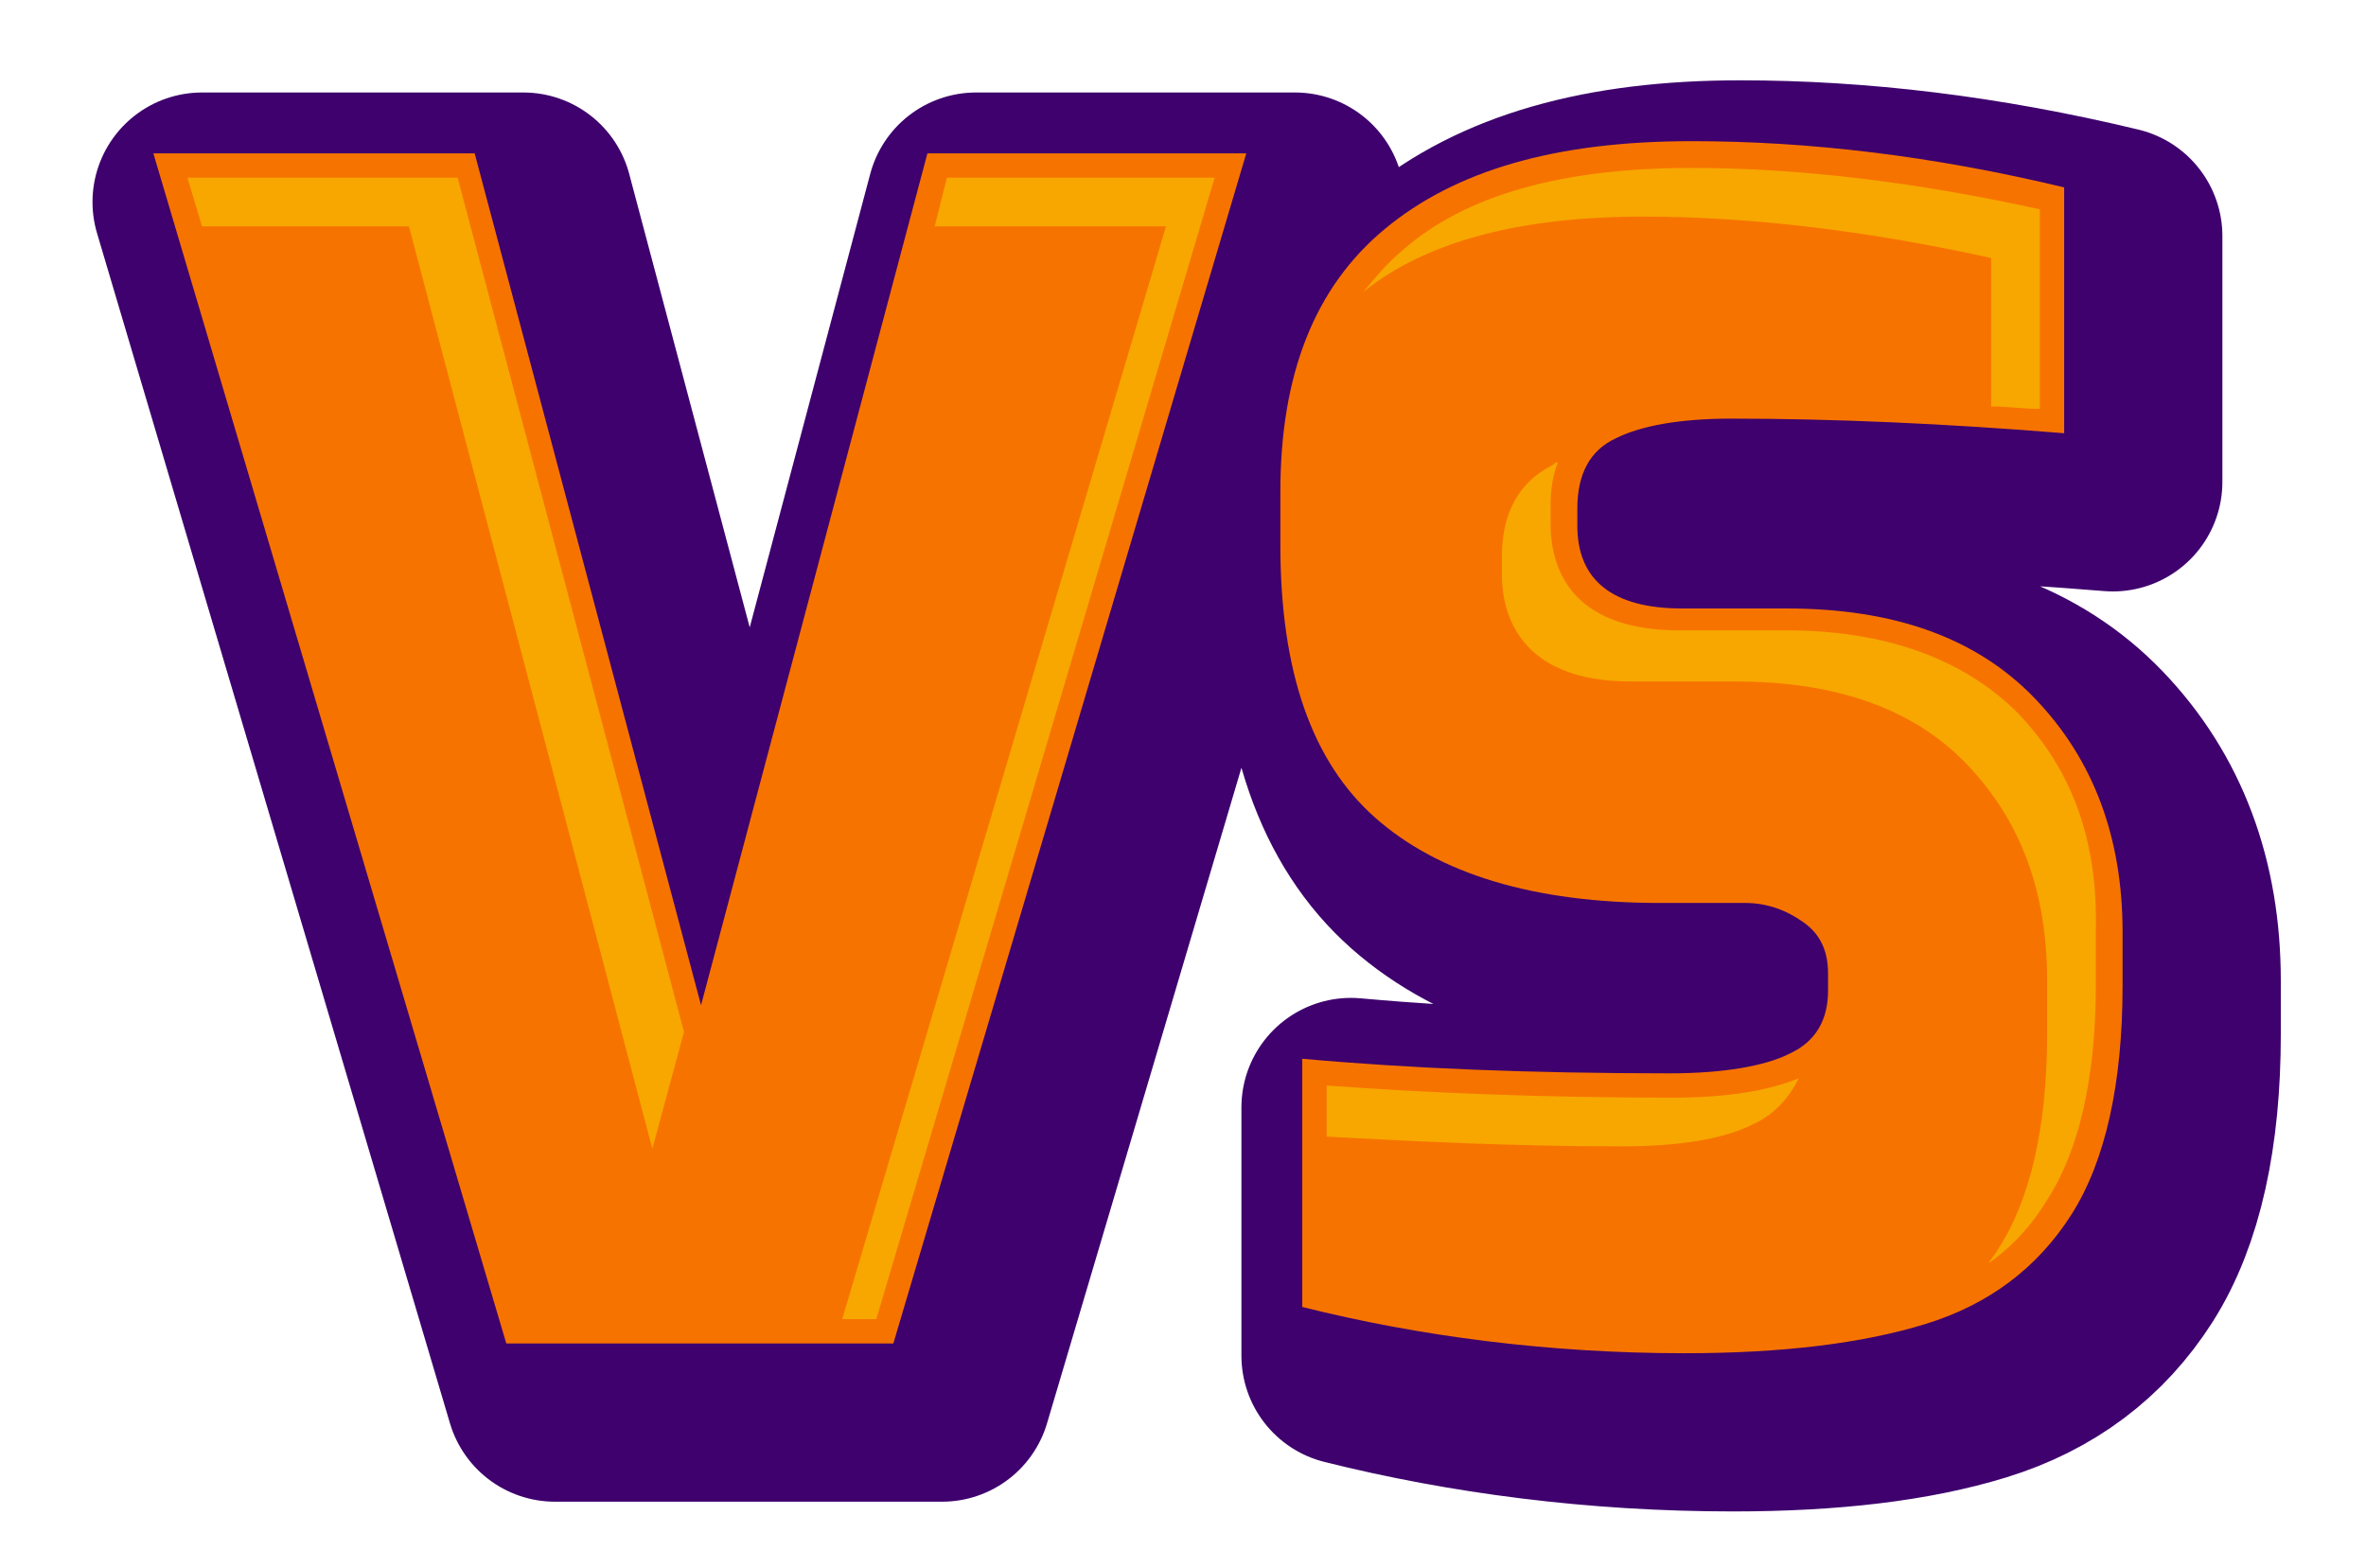
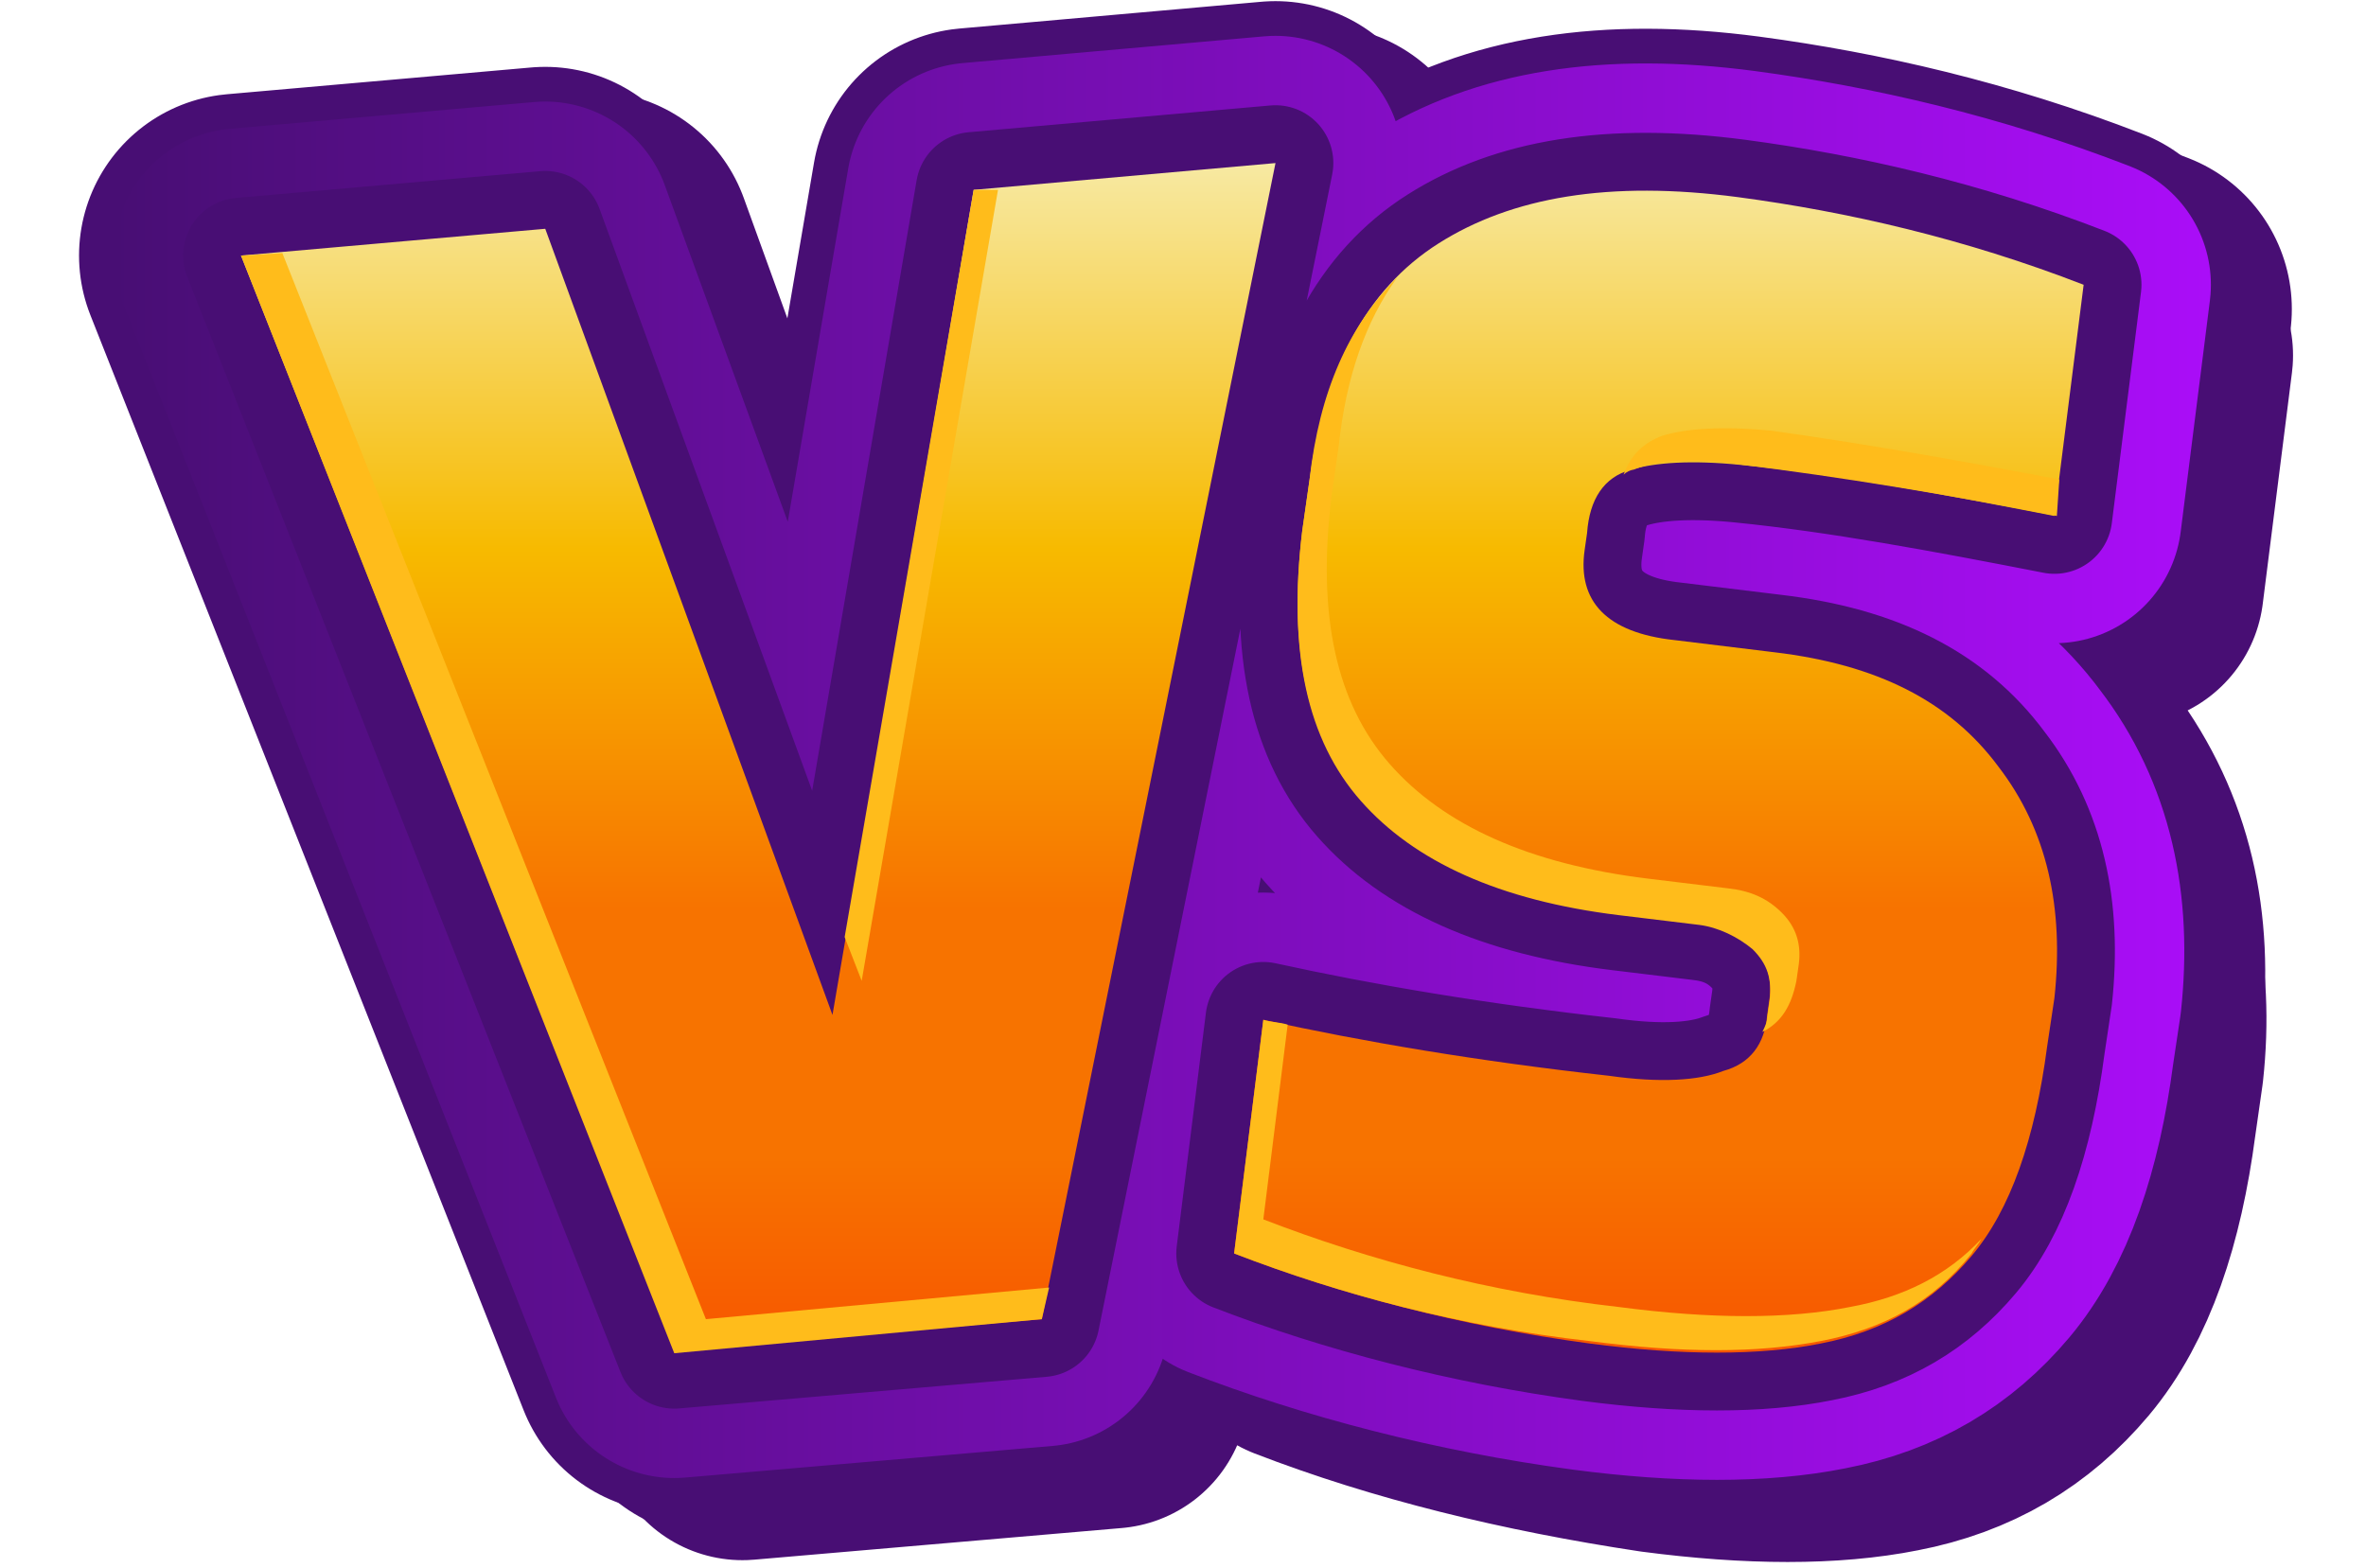
<svg xmlns="http://www.w3.org/2000/svg" version="1.1" id="Layer_1" x="0px" y="0px" viewBox="0 0 97.2 64.4" style="enable-background:new 0 0 97.2 64.4;" xml:space="preserve">
  <style type="text/css">
- 	.st0{fill:#3E016D;stroke:#3E016D;stroke-width:9;stroke-linecap:round;stroke-linejoin:round;stroke-miterlimit:10;}
- 	.st1{fill:#F77300;}
- 	.st2{fill:#F7A700;}
+ 	.st0{fill:#480E74;stroke:#480E74;stroke-width:11.405;stroke-linecap:round;stroke-linejoin:round;stroke-miterlimit:10;}
+ 	.st1{fill:url(#SVGID_1_);stroke:#480E74;stroke-width:13.306;stroke-linecap:round;stroke-linejoin:round;stroke-miterlimit:10;}
+ 	.st2{fill:url(#SVGID_2_);stroke:#480E74;stroke-width:13.306;stroke-linecap:round;stroke-linejoin:round;stroke-miterlimit:10;}
+ 	
+ 		.st3{fill:url(#SVGID_3_);stroke:url(#SVGID_4_);stroke-width:10.455;stroke-linecap:round;stroke-linejoin:round;stroke-miterlimit:10;}
+ 	.st4{fill:#480E74;stroke:#480E74;stroke-width:4.752;stroke-linecap:round;stroke-linejoin:round;stroke-miterlimit:10;}
+ 	.st5{fill:url(#SVGID_5_);}
+ 	.st6{fill:#FFBC1B;}
</style>
+   <path class="st0" d="M12.7,13.4l12.5-1.1L37,44.6l5.8-33.9l12.4-1.1l-9.6,47.5l-15.1,1.3L12.7,13.4z M53.6,54.4l1.2-9.6  c4.1,0.9,8.8,1.7,14.2,2.3c2.1,0.3,3.7,0.2,4.7-0.2c1.1-0.3,1.7-1.1,1.8-2.3l0.1-0.7c0.1-0.8-0.1-1.5-0.7-2.1s-1.3-0.9-2.2-1  l-3.3-0.4c-4.9-0.6-8.4-2.2-10.6-4.7c-2.2-2.5-3-6.1-2.4-11l0.3-2.1c0.6-4.5,2.3-7.8,5.3-9.7c3-1.9,7-2.6,12.3-1.9  c4.5,0.6,9.3,1.7,14.2,3.6l-1.2,9.5c-4.6-0.9-8.9-1.7-12.9-2.1c-2-0.2-3.5-0.1-4.5,0.2c-1.1,0.3-1.7,1.2-1.8,2.6L68,25.4  c-0.3,2.1,0.9,3.4,3.7,3.7l4.1,0.5c4.2,0.5,7.2,2,9.2,4.7c2,2.6,2.7,5.8,2.3,9.5l-0.3,2.1c-0.5,3.8-1.5,6.7-3.1,8.6  s-3.6,3.1-6.2,3.6c-2.5,0.5-5.7,0.5-9.5,0C62.9,57.3,58,56.1,53.6,54.4z" />
+   <linearGradient id="SVGID_1_" gradientUnits="userSpaceOnUse" x1="11.772" y1="32.112" x2="87.487" y2="32.112">
+     <stop offset="0" style="stop-color:#480E74" />
+     <stop offset="1" style="stop-color:#AA0DF8" />
+   </linearGradient>
+   <path class="st1" d="M11.8,11.5l12.5-1.1L36,42.7l5.8-33.9l12.4-1.1l-9.6,47.5l-15.1,1.3L11.8,11.5z M52.6,52.5l1.2-9.6  c4.1,0.9,8.8,1.7,14.2,2.3c2.1,0.3,3.7,0.2,4.7-0.2c1.1-0.3,1.7-1.1,1.8-2.3l0.1-0.7c0.1-0.8-0.1-1.5-0.7-2.1s-1.3-0.9-2.2-1  l-3.3-0.4c-4.9-0.6-8.4-2.2-10.6-4.7c-2.2-2.5-3-6.1-2.4-11l0.3-2.1c0.6-4.5,2.3-7.8,5.3-9.7c3-1.9,7-2.6,12.3-1.9  c4.5,0.6,9.3,1.7,14.2,3.6l-1.2,9.5c-4.6-0.9-8.9-1.7-12.9-2.1c-2-0.2-3.5-0.1-4.5,0.2c-1.1,0.3-1.7,1.2-1.8,2.6L67,23.5  c-0.3,2.1,0.9,3.4,3.7,3.7l4.1,0.5c4.2,0.5,7.2,2,9.2,4.7s2.7,5.8,2.3,9.5L86,43.9c-0.5,3.8-1.5,6.7-3.1,8.6  c-1.6,1.9-3.6,3.1-6.2,3.6c-2.5,0.5-5.7,0.5-9.5,0C62,55.4,57,54.2,52.6,52.5z" />
+   <linearGradient id="SVGID_2_" gradientUnits="userSpaceOnUse" x1="9.871" y1="31.162" x2="85.587" y2="31.162">
+     <stop offset="0" style="stop-color:#480E74" />
+     <stop offset="1" style="stop-color:#AA0DF8" />
+   </linearGradient>
+   <path class="st2" d="M9.9,10.5l12.5-1.1l11.8,32.3L40,7.8l12.4-1.1l-9.6,47.5l-15.1,1.3L9.9,10.5z M50.7,51.5l1.2-9.6  c4.1,0.9,8.8,1.7,14.2,2.3c2.1,0.3,3.7,0.2,4.7-0.2c1.1-0.3,1.7-1.1,1.8-2.3l0.1-0.7c0.1-0.8-0.1-1.5-0.7-2.1  c-0.6-0.6-1.3-0.9-2.2-1l-3.3-0.4c-4.9-0.6-8.4-2.2-10.6-4.7c-2.2-2.5-3-6.1-2.4-11l0.3-2.1c0.6-4.5,2.3-7.8,5.3-9.7  c3-1.9,7-2.6,12.3-1.9c4.5,0.6,9.3,1.7,14.2,3.6l-1.2,9.5c-4.6-0.9-8.9-1.7-12.9-2.1c-2-0.2-3.5-0.1-4.5,0.2  c-1.1,0.3-1.7,1.2-1.8,2.6l-0.1,0.7c-0.3,2.1,0.9,3.4,3.7,3.7l4.1,0.5c4.2,0.5,7.2,2,9.2,4.7c2,2.6,2.7,5.8,2.3,9.5L84.1,43  c-0.5,3.8-1.5,6.7-3.1,8.6c-1.6,1.9-3.6,3.1-6.2,3.6c-2.5,0.5-5.7,0.5-9.5,0C60.1,54.5,55.1,53.2,50.7,51.5z" />
+   <linearGradient id="SVGID_3_" gradientUnits="userSpaceOnUse" x1="9.871" y1="31.162" x2="85.587" y2="31.162">
+     <stop offset="0" style="stop-color:#480E74" />
+     <stop offset="1" style="stop-color:#AA0DF8" />
+   </linearGradient>
+   <linearGradient id="SVGID_4_" gradientUnits="userSpaceOnUse" x1="4.644" y1="31.162" x2="90.814" y2="31.162">
+     <stop offset="0" style="stop-color:#480E74" />
+     <stop offset="1" style="stop-color:#AA0DF8" />
+   </linearGradient>
+   <path class="st3" d="M9.9,10.5l12.5-1.1l11.8,32.3L40,7.8l12.4-1.1l-9.6,47.5l-15.1,1.3L9.9,10.5z M50.7,51.5l1.2-9.6  c4.1,0.9,8.8,1.7,14.2,2.3c2.1,0.3,3.7,0.2,4.7-0.2c1.1-0.3,1.7-1.1,1.8-2.3l0.1-0.7c0.1-0.8-0.1-1.5-0.7-2.1  c-0.6-0.6-1.3-0.9-2.2-1l-3.3-0.4c-4.9-0.6-8.4-2.2-10.6-4.7c-2.2-2.5-3-6.1-2.4-11l0.3-2.1c0.6-4.5,2.3-7.8,5.3-9.7  c3-1.9,7-2.6,12.3-1.9c4.5,0.6,9.3,1.7,14.2,3.6l-1.2,9.5c-4.6-0.9-8.9-1.7-12.9-2.1c-2-0.2-3.5-0.1-4.5,0.2  c-1.1,0.3-1.7,1.2-1.8,2.6l-0.1,0.7c-0.3,2.1,0.9,3.4,3.7,3.7l4.1,0.5c4.2,0.5,7.2,2,9.2,4.7c2,2.6,2.7,5.8,2.3,9.5L84.1,43  c-0.5,3.8-1.5,6.7-3.1,8.6c-1.6,1.9-3.6,3.1-6.2,3.6c-2.5,0.5-5.7,0.5-9.5,0C60.1,54.5,55.1,53.2,50.7,51.5z" />
+   <path class="st4" d="M9.9,10.5l12.5-1.1l11.8,32.3L40,7.8l12.4-1.1l-9.6,47.5l-15.1,1.3L9.9,10.5z M50.7,51.5l1.2-9.6  c4.1,0.9,8.8,1.7,14.2,2.3c2.1,0.3,3.7,0.2,4.7-0.2c1.1-0.3,1.7-1.1,1.8-2.3l0.1-0.7c0.1-0.8-0.1-1.5-0.7-2.1  c-0.6-0.6-1.3-0.9-2.2-1l-3.3-0.4c-4.9-0.6-8.4-2.2-10.6-4.7c-2.2-2.5-3-6.1-2.4-11l0.3-2.1c0.6-4.5,2.3-7.8,5.3-9.7  c3-1.9,7-2.6,12.3-1.9c4.5,0.6,9.3,1.7,14.2,3.6l-1.2,9.5c-4.6-0.9-8.9-1.7-12.9-2.1c-2-0.2-3.5-0.1-4.5,0.2  c-1.1,0.3-1.7,1.2-1.8,2.6l-0.1,0.7c-0.3,2.1,0.9,3.4,3.7,3.7l4.1,0.5c4.2,0.5,7.2,2,9.2,4.7c2,2.6,2.7,5.8,2.3,9.5L84.1,43  c-0.5,3.8-1.5,6.7-3.1,8.6c-1.6,1.9-3.6,3.1-6.2,3.6c-2.5,0.5-5.7,0.5-9.5,0C60.1,54.5,55.1,53.2,50.7,51.5z" />
+   <linearGradient id="SVGID_5_" gradientUnits="userSpaceOnUse" x1="47.729" y1="6.728" x2="47.729" y2="55.596">
+     <stop offset="0" style="stop-color:#F7E9A2" />
+     <stop offset="0.324" style="stop-color:#F7BA00" />
+     <stop offset="0.627" style="stop-color:#F77300" />
+     <stop offset="0.836" style="stop-color:#F77300" />
+     <stop offset="1" style="stop-color:#F75600" />
+   </linearGradient>
+   <path class="st5" d="M9.9,10.5l12.5-1.1l11.8,32.3L40,7.8l12.4-1.1l-9.6,47.5l-15.1,1.3L9.9,10.5z M50.7,51.5l1.2-9.6  c4.1,0.9,8.8,1.7,14.2,2.3c2.1,0.3,3.7,0.2,4.7-0.2c1.1-0.3,1.7-1.1,1.8-2.3l0.1-0.7c0.1-0.8-0.1-1.5-0.7-2.1  c-0.6-0.6-1.3-0.9-2.2-1l-3.3-0.4c-4.9-0.6-8.4-2.2-10.6-4.7c-2.2-2.5-3-6.1-2.4-11l0.3-2.1c0.6-4.5,2.3-7.8,5.3-9.7  c3-1.9,7-2.6,12.3-1.9c4.5,0.6,9.3,1.7,14.2,3.6l-1.2,9.5c-4.6-0.9-8.9-1.7-12.9-2.1c-2-0.2-3.5-0.1-4.5,0.2  c-1.1,0.3-1.7,1.2-1.8,2.6l-0.1,0.7c-0.3,2.1,0.9,3.4,3.7,3.7l4.1,0.5c4.2,0.5,7.2,2,9.2,4.7c2,2.6,2.7,5.8,2.3,9.5L84.1,43  c-0.5,3.8-1.5,6.7-3.1,8.6c-1.6,1.9-3.6,3.1-6.2,3.6c-2.5,0.5-5.7,0.5-9.5,0C60.1,54.5,55.1,53.2,50.7,51.5z" />
  <g>
-     <path class="st0" d="M8.3,8.3h13.2l9.3,35l9.3-35h13.1L38.7,57.2H22.8L8.3,8.3z M55.5,55.7V45.5c4.4,0.4,9.4,0.6,15.1,0.6   c2.2,0,3.9-0.3,4.9-0.8c1.1-0.5,1.6-1.4,1.6-2.6V42c0-0.9-0.3-1.6-1-2.1c-0.7-0.5-1.5-0.8-2.4-0.8h-3.5c-5.2,0-9.1-1.2-11.7-3.5   s-3.9-6-3.9-11.2v-2.2c0-4.8,1.4-8.4,4.3-10.8c2.9-2.4,7-3.6,12.6-3.6c4.8,0,9.9,0.6,15.3,1.9v10.1c-4.9-0.4-9.5-0.6-13.7-0.6   c-2.1,0-3.7,0.3-4.7,0.8c-1.1,0.5-1.6,1.5-1.6,2.9v0.7c0,2.2,1.4,3.4,4.3,3.4h4.3c4.4,0,7.8,1.2,10.2,3.7c2.4,2.5,3.6,5.7,3.6,9.6   v2.2c0,4-0.7,7.2-2.1,9.4c-1.4,2.2-3.4,3.7-6,4.5c-2.6,0.8-5.9,1.2-9.9,1.2C65.6,57.6,60.3,56.9,55.5,55.7z" />
-     <path class="st1" d="M6.3,6.3h13.2l9.3,35l9.3-35h13.1L36.7,55.2H20.8L6.3,6.3z M53.5,53.7V43.5c4.4,0.4,9.4,0.6,15.1,0.6   c2.2,0,3.9-0.3,4.9-0.8c1.1-0.5,1.6-1.4,1.6-2.6V40c0-0.9-0.3-1.6-1-2.1c-0.7-0.5-1.5-0.8-2.4-0.8h-3.5c-5.2,0-9.1-1.2-11.7-3.5   s-3.9-6-3.9-11.2v-2.2c0-4.8,1.4-8.4,4.3-10.8c2.9-2.4,7-3.6,12.6-3.6c4.8,0,9.9,0.6,15.3,1.9v10.1c-4.9-0.4-9.5-0.6-13.7-0.6   c-2.1,0-3.7,0.3-4.7,0.8c-1.1,0.5-1.6,1.5-1.6,2.9v0.7c0,2.2,1.4,3.4,4.3,3.4h4.3c4.4,0,7.8,1.2,10.2,3.7c2.4,2.5,3.6,5.7,3.6,9.6   v2.2c0,4-0.7,7.2-2.1,9.4c-1.4,2.2-3.4,3.7-6,4.5c-2.6,0.8-5.9,1.2-9.9,1.2C63.6,55.6,58.3,54.9,53.5,53.7z" />
-     <g>
-       <path class="st2" d="M67.5,8.9c4.5,0,9.3,0.6,14.3,1.7v6.1c0.7,0,1.3,0.1,2,0.1V8.6c-5-1.1-9.8-1.7-14.3-1.7    c-5.3,0-9.3,1.1-11.9,3.4c-0.6,0.5-1.1,1.1-1.6,1.7C58.6,9.9,62.5,8.9,67.5,8.9z" />
-       <path class="st2" d="M54.5,44.6v2.1c3.7,0.2,7.7,0.4,12.1,0.4c2.4,0,4.2-0.3,5.4-0.9c0.9-0.4,1.5-1.1,1.9-1.9    c-1.2,0.5-2.9,0.8-5.2,0.8C63.3,45.1,58.6,44.9,54.5,44.6z" />
-       <polygon class="st2" points="38.4,9.3 47.9,9.3 34.6,54.2 36,54.2 49.9,7.3 38.9,7.3   " />
-       <polygon class="st2" points="16.8,9.3 26.8,47.2 28.1,42.4 18.8,7.3 7.7,7.3 8.3,9.3   " />
-       <path class="st2" d="M82.9,29.3c-2.2-2.2-5.4-3.4-9.5-3.4H69c-4.6,0-5.3-2.7-5.3-4.4v-0.7c0-0.7,0.1-1.3,0.3-1.8    c-0.1,0-0.1,0-0.2,0.1c-1,0.5-2.1,1.5-2.1,3.8v0.7c0,1.6,0.7,4.4,5.3,4.4h4.3c4.1,0,7.3,1.1,9.5,3.4c2.2,2.3,3.3,5.2,3.3,8.9v2.2    c0,3.8-0.7,6.8-2,8.8c-0.1,0.2-0.3,0.4-0.4,0.6c1-0.7,1.8-1.6,2.4-2.6c1.3-2,2-5,2-8.8v-2.2C86.2,34.5,85.1,31.6,82.9,29.3z" />
-     </g>
+     <polygon class="st6" points="35.4,40.3 41,7.8 40,7.8 34.7,38.5  " />
+     <path class="st6" d="M84.6,19.7c-4.2-0.8-8.2-1.5-11.8-2c-2-0.2-3.5-0.1-4.5,0.2c-0.8,0.3-1.3,0.8-1.6,1.6c0.1-0.1,0.3-0.2,0.4-0.2   c1-0.4,2.5-0.5,4.5-0.2c4,0.5,8.3,1.2,12.9,2.1L84.6,19.7z" />
+     <path class="st6" d="M55.9,32.9c2.2,2.5,5.7,4.1,10.6,4.7l3.3,0.4c0.8,0.1,1.6,0.5,2.2,1c0.6,0.6,0.8,1.2,0.7,2.1l-0.1,0.7   c0,0.2-0.1,0.4-0.2,0.6c0.8-0.4,1.2-1.1,1.4-2.1l0.1-0.7c0.1-0.8-0.1-1.5-0.7-2.1c-0.6-0.6-1.3-0.9-2.2-1l-3.3-0.4   c-4.9-0.6-8.4-2.2-10.6-4.7c-2.2-2.5-3-6.1-2.4-11l0.3-2.1c0.3-2.8,1.1-5.1,2.4-6.9c-2,2-3.2,4.7-3.6,8.3l-0.3,2.1   C52.9,26.8,53.7,30.4,55.9,32.9z" />
+     <path class="st6" d="M76,53.7c-2.5,0.5-5.7,0.5-9.5,0c-5.3-0.6-10.2-1.9-14.6-3.6l1-8c-0.3-0.1-0.7-0.1-1-0.2l-1.2,9.6   c4.4,1.7,9.3,3,14.6,3.6c3.8,0.5,6.9,0.5,9.5,0s4.6-1.6,6.2-3.6c0.1-0.2,0.3-0.4,0.4-0.6C80,52.4,78.2,53.3,76,53.7z" />
+     <polygon class="st6" points="29,54.2 11.6,10.4 9.9,10.5 27.7,55.6 42.8,54.2 43.1,52.9  " />
  </g>
</svg>
